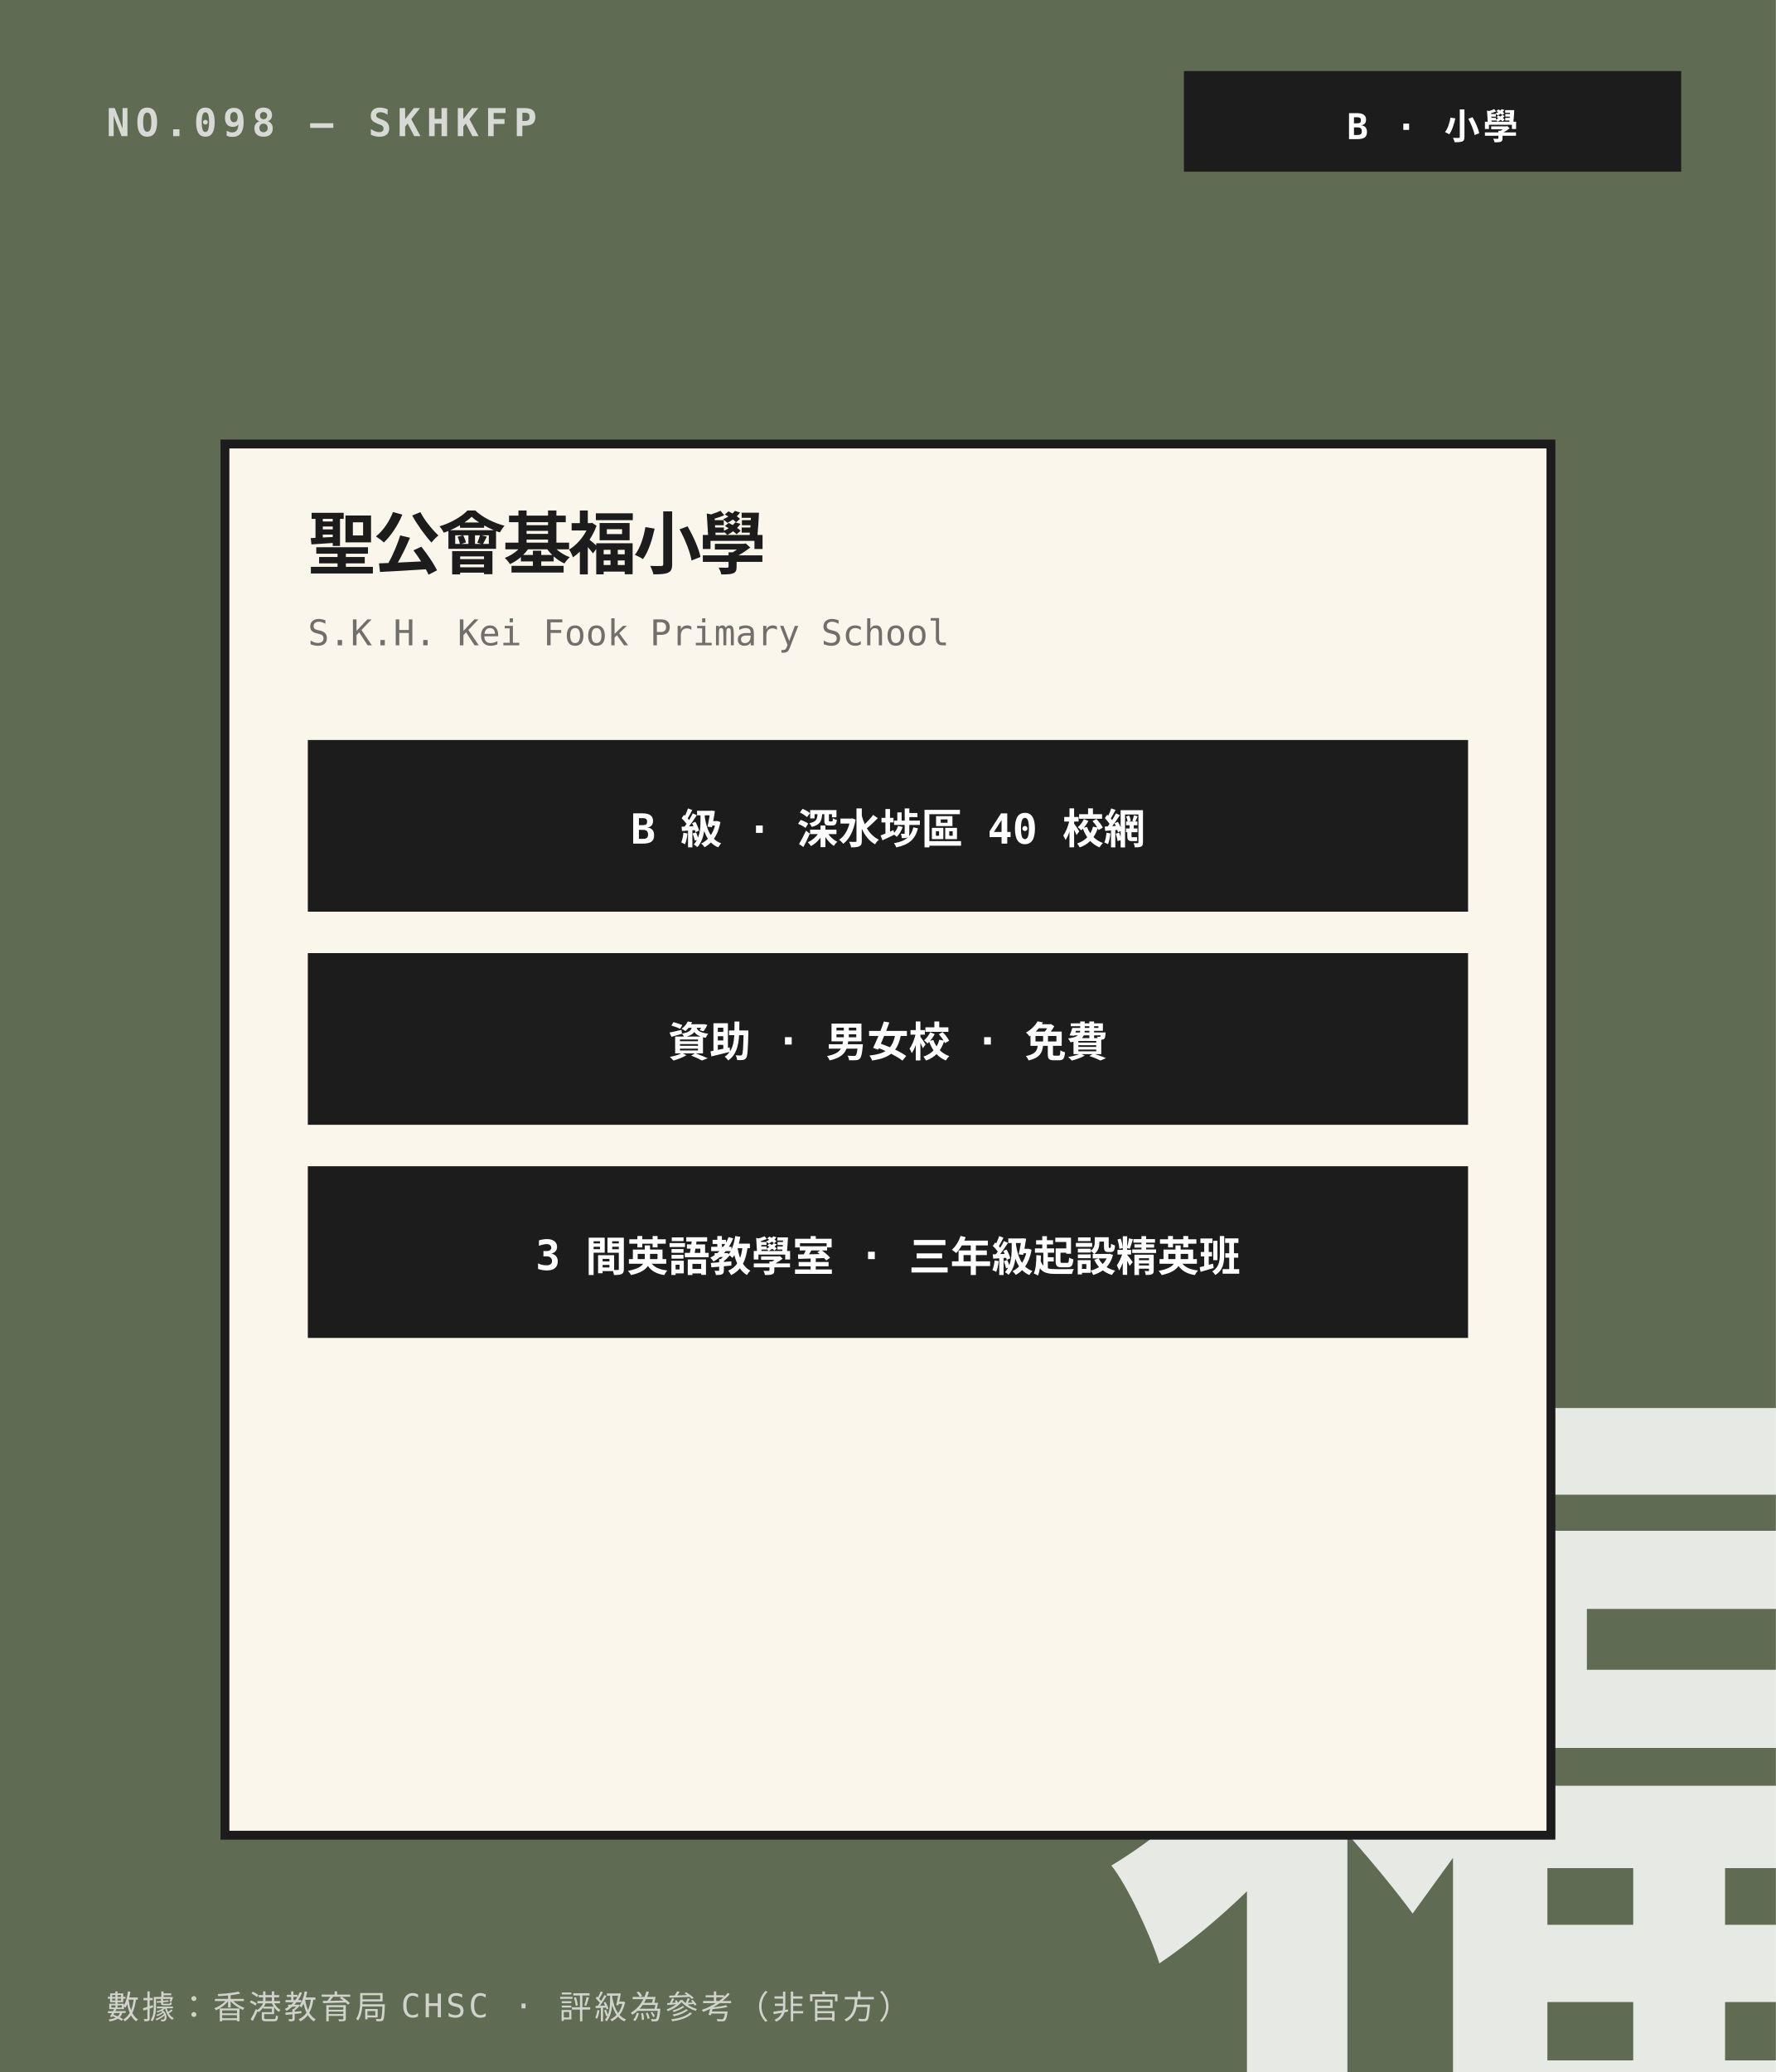
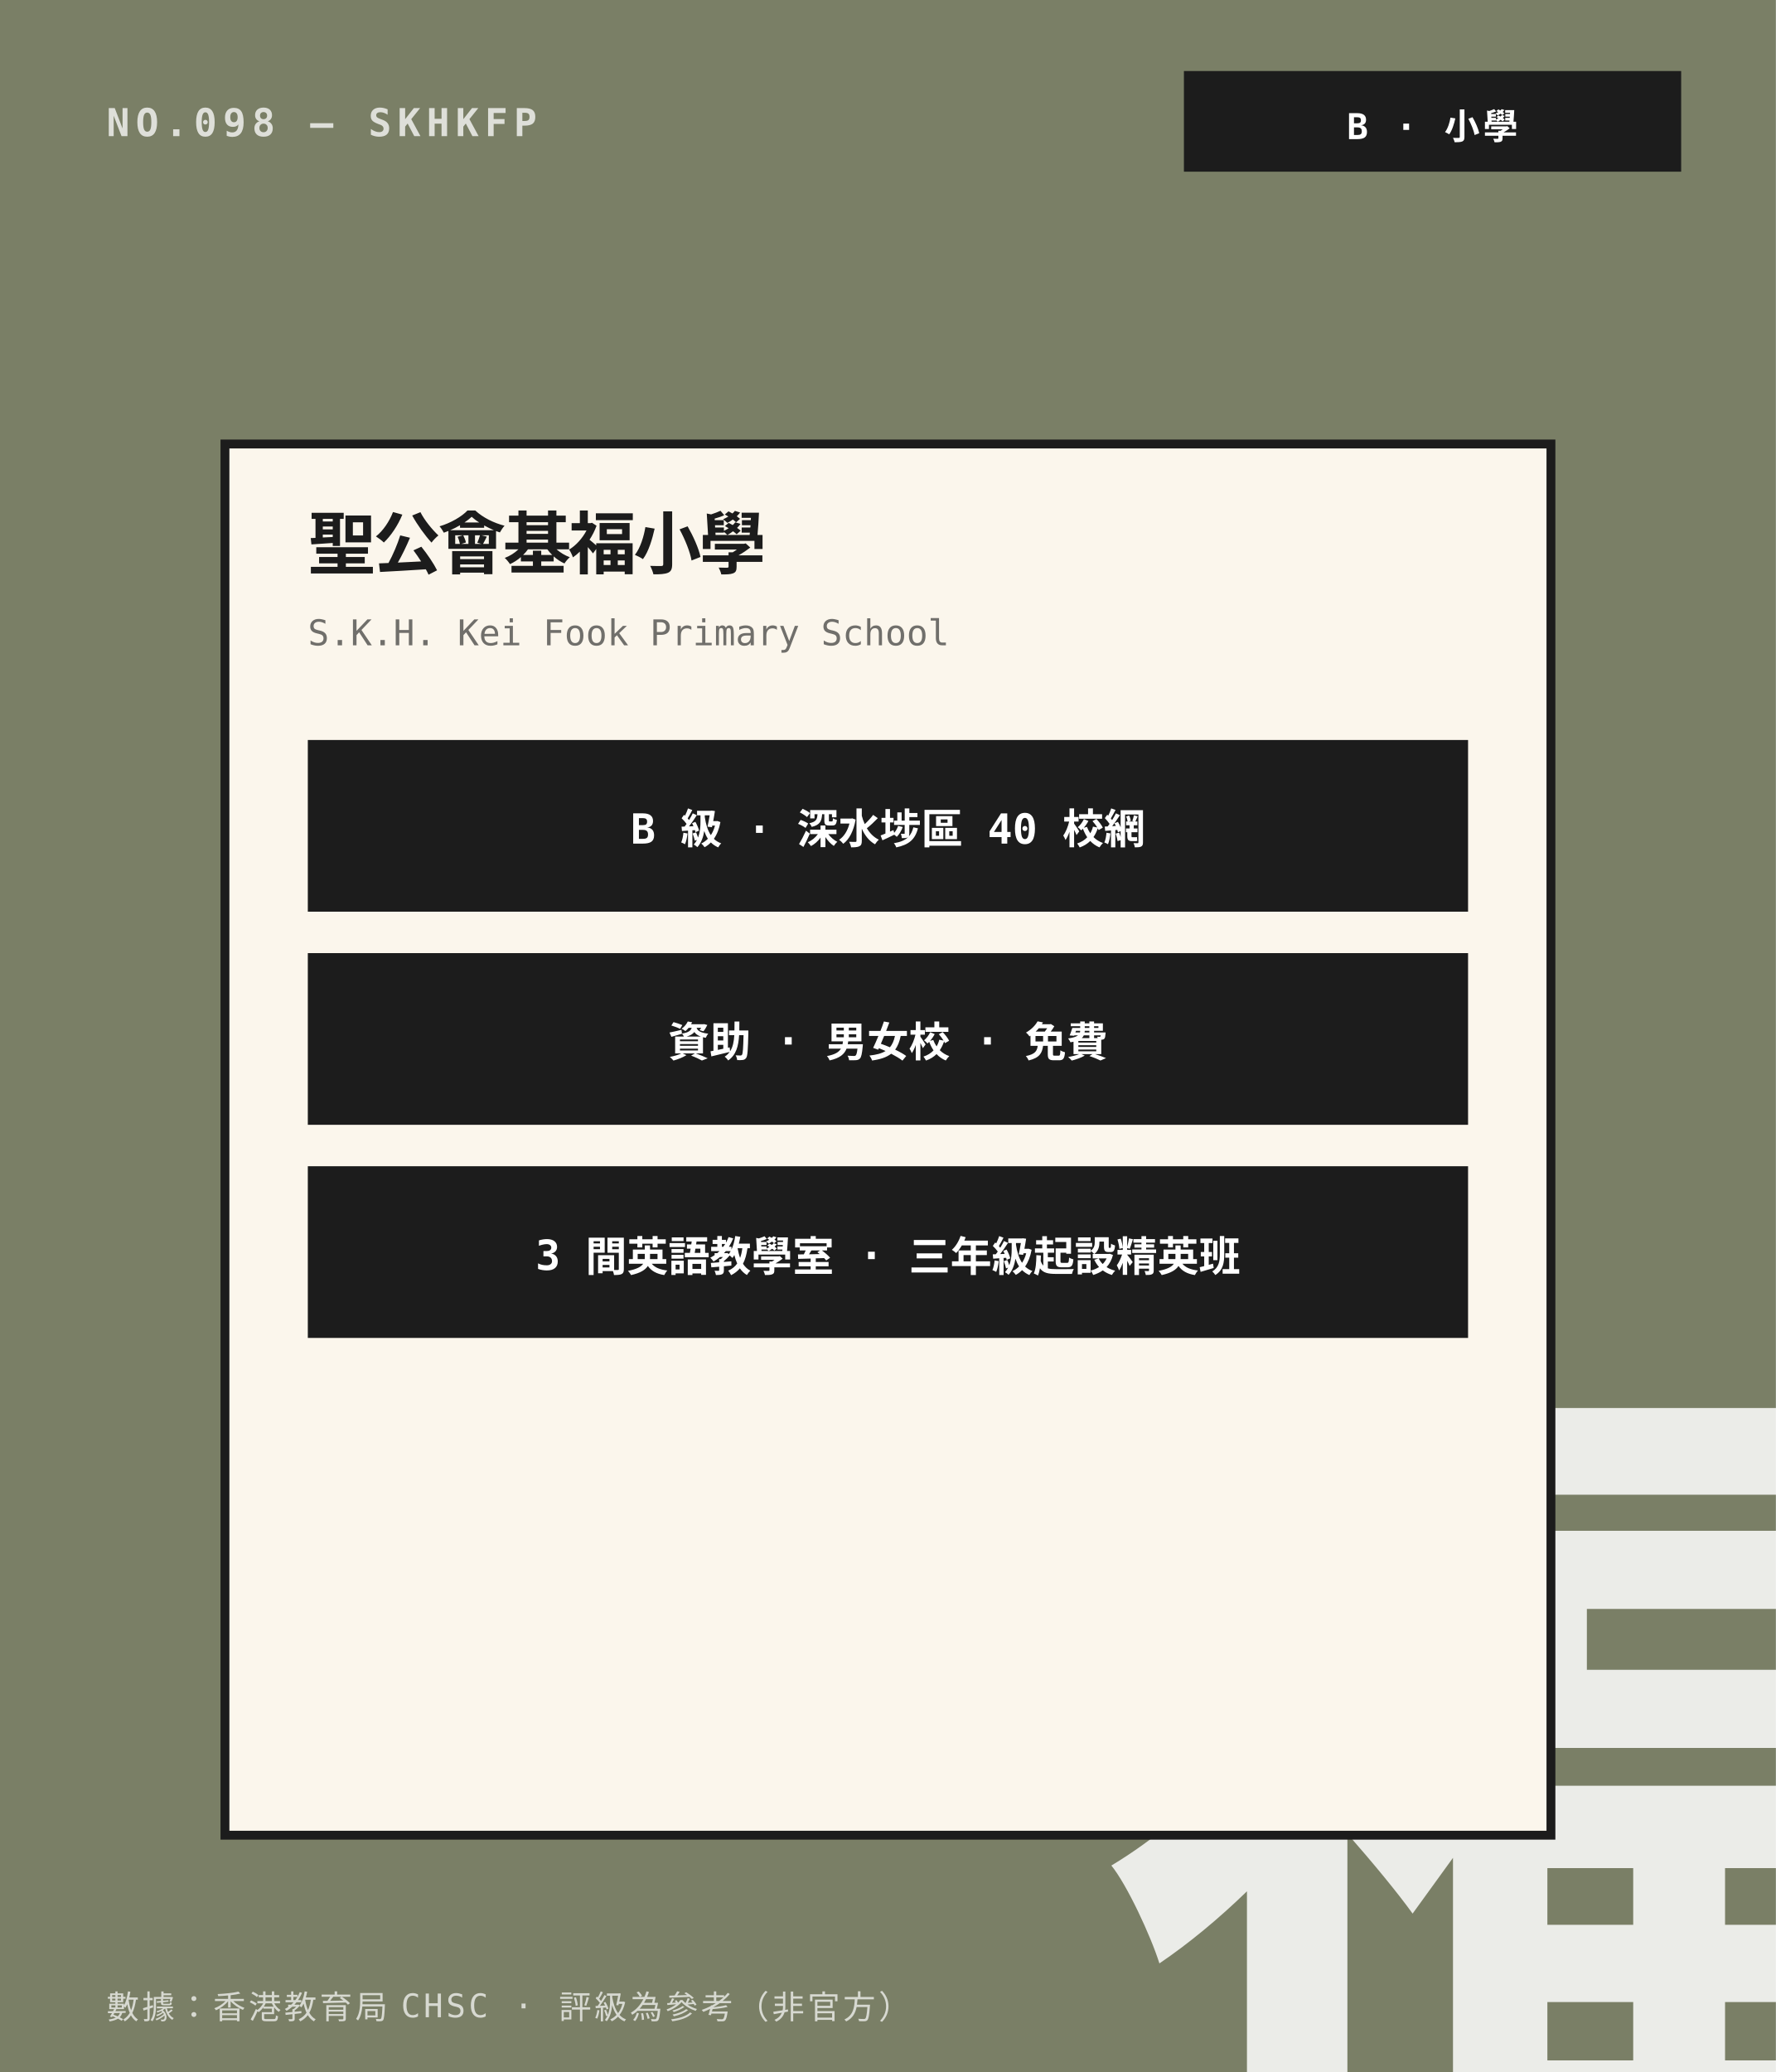
<svg xmlns="http://www.w3.org/2000/svg" width="600" height="700" viewBox="0 0 600 700">
-   <rect width="600" height="700" fill="#5F6B52" />
+   <rect width="600" height="700" fill="#7A7F66" />
  <rect x="400" y="24" width="168" height="34" fill="#1C1C1C" />
  <text x="484" y="47" text-anchor="middle" font-family="ui-monospace, Menlo, monospace" font-size="12" font-weight="800" fill="#FFFFFF" letter-spacing="1">B · 小學</text>
  <text x="372" y="710" font-family="Georgia, 'Times New Roman', serif" font-size="290" font-weight="800" fill="rgba(255,255,255,.85)" letter-spacing="-16">福</text>
  <text x="36" y="46" font-family="ui-monospace, Menlo, monospace" font-size="13" font-weight="600" fill="rgba(255,255,255,.75)" letter-spacing="2">NO.098 — SKHKFP</text>
  <rect x="76" y="150" width="448" height="470" fill="#FBF6EC" stroke="#1C1C1C" stroke-width="3" />
  <text x="104" y="192" font-family="Georgia, 'Times New Roman', serif" font-size="23" font-weight="800" fill="#1C1C1C" letter-spacing="-1">聖公會基福小學</text>
  <text x="104" y="218" font-family="ui-monospace, Menlo, monospace" font-size="12" fill="rgba(28,28,28,.62)">S.K.H. Kei Fook Primary School</text>
  <rect x="104" y="250" width="392" height="58" fill="#1C1C1C" />
  <text x="300" y="285" text-anchor="middle" font-family="ui-monospace, Menlo, monospace" font-size="14" font-weight="800" fill="#FFFFFF">B 級 · 深水埗區 40 校網</text>
  <rect x="104" y="322" width="392" height="58" fill="#1C1C1C" />
  <text x="300" y="357" text-anchor="middle" font-family="ui-monospace, Menlo, monospace" font-size="14" font-weight="800" fill="#FFFFFF">資助 · 男女校 · 免費</text>
  <rect x="104" y="394" width="392" height="58" fill="#1C1C1C" />
  <text x="300" y="429" text-anchor="middle" font-family="ui-monospace, Menlo, monospace" font-size="14" font-weight="800" fill="#FFFFFF">3 間英語教學室 · 三年級起設精英班</text>
  <text x="36" y="682" font-family="ui-monospace, Menlo, monospace" font-size="11" fill="rgba(255,255,255,.7)" letter-spacing="1">數據：香港教育局 CHSC · 評級為參考（非官方）</text>
</svg>
